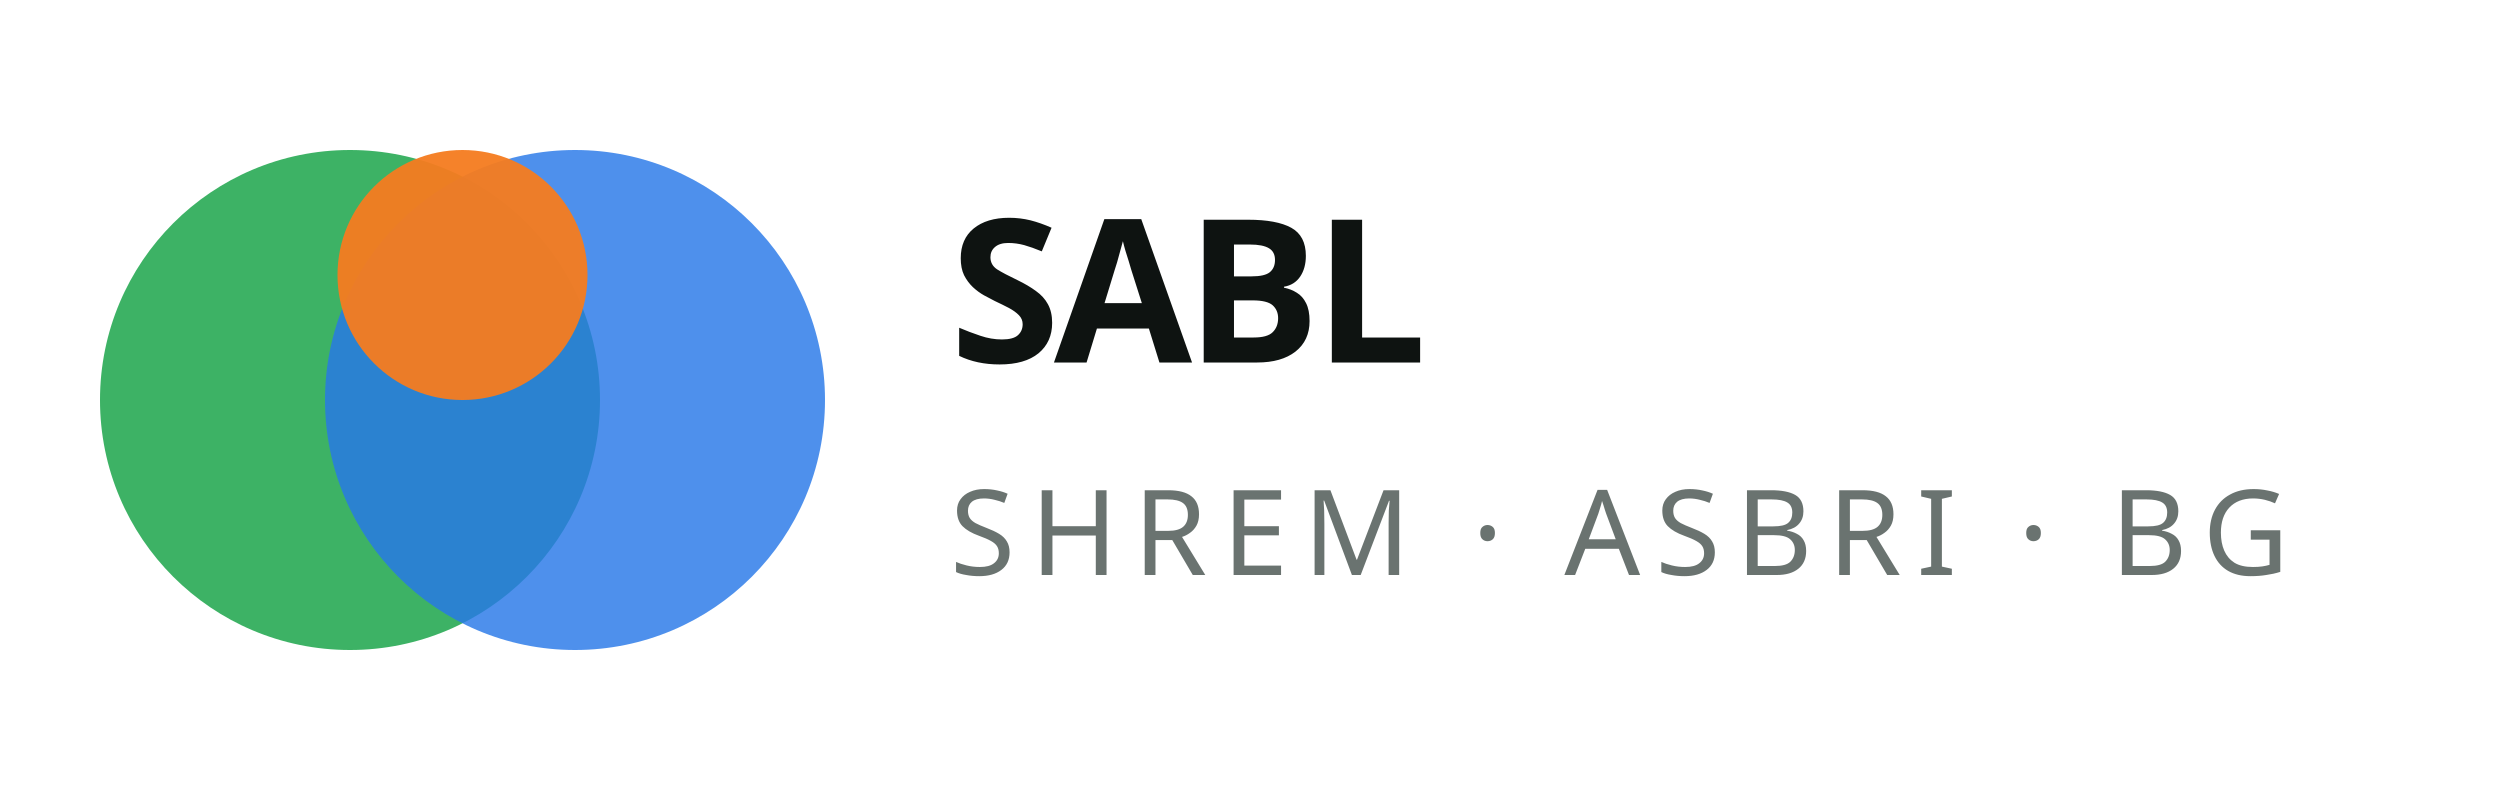
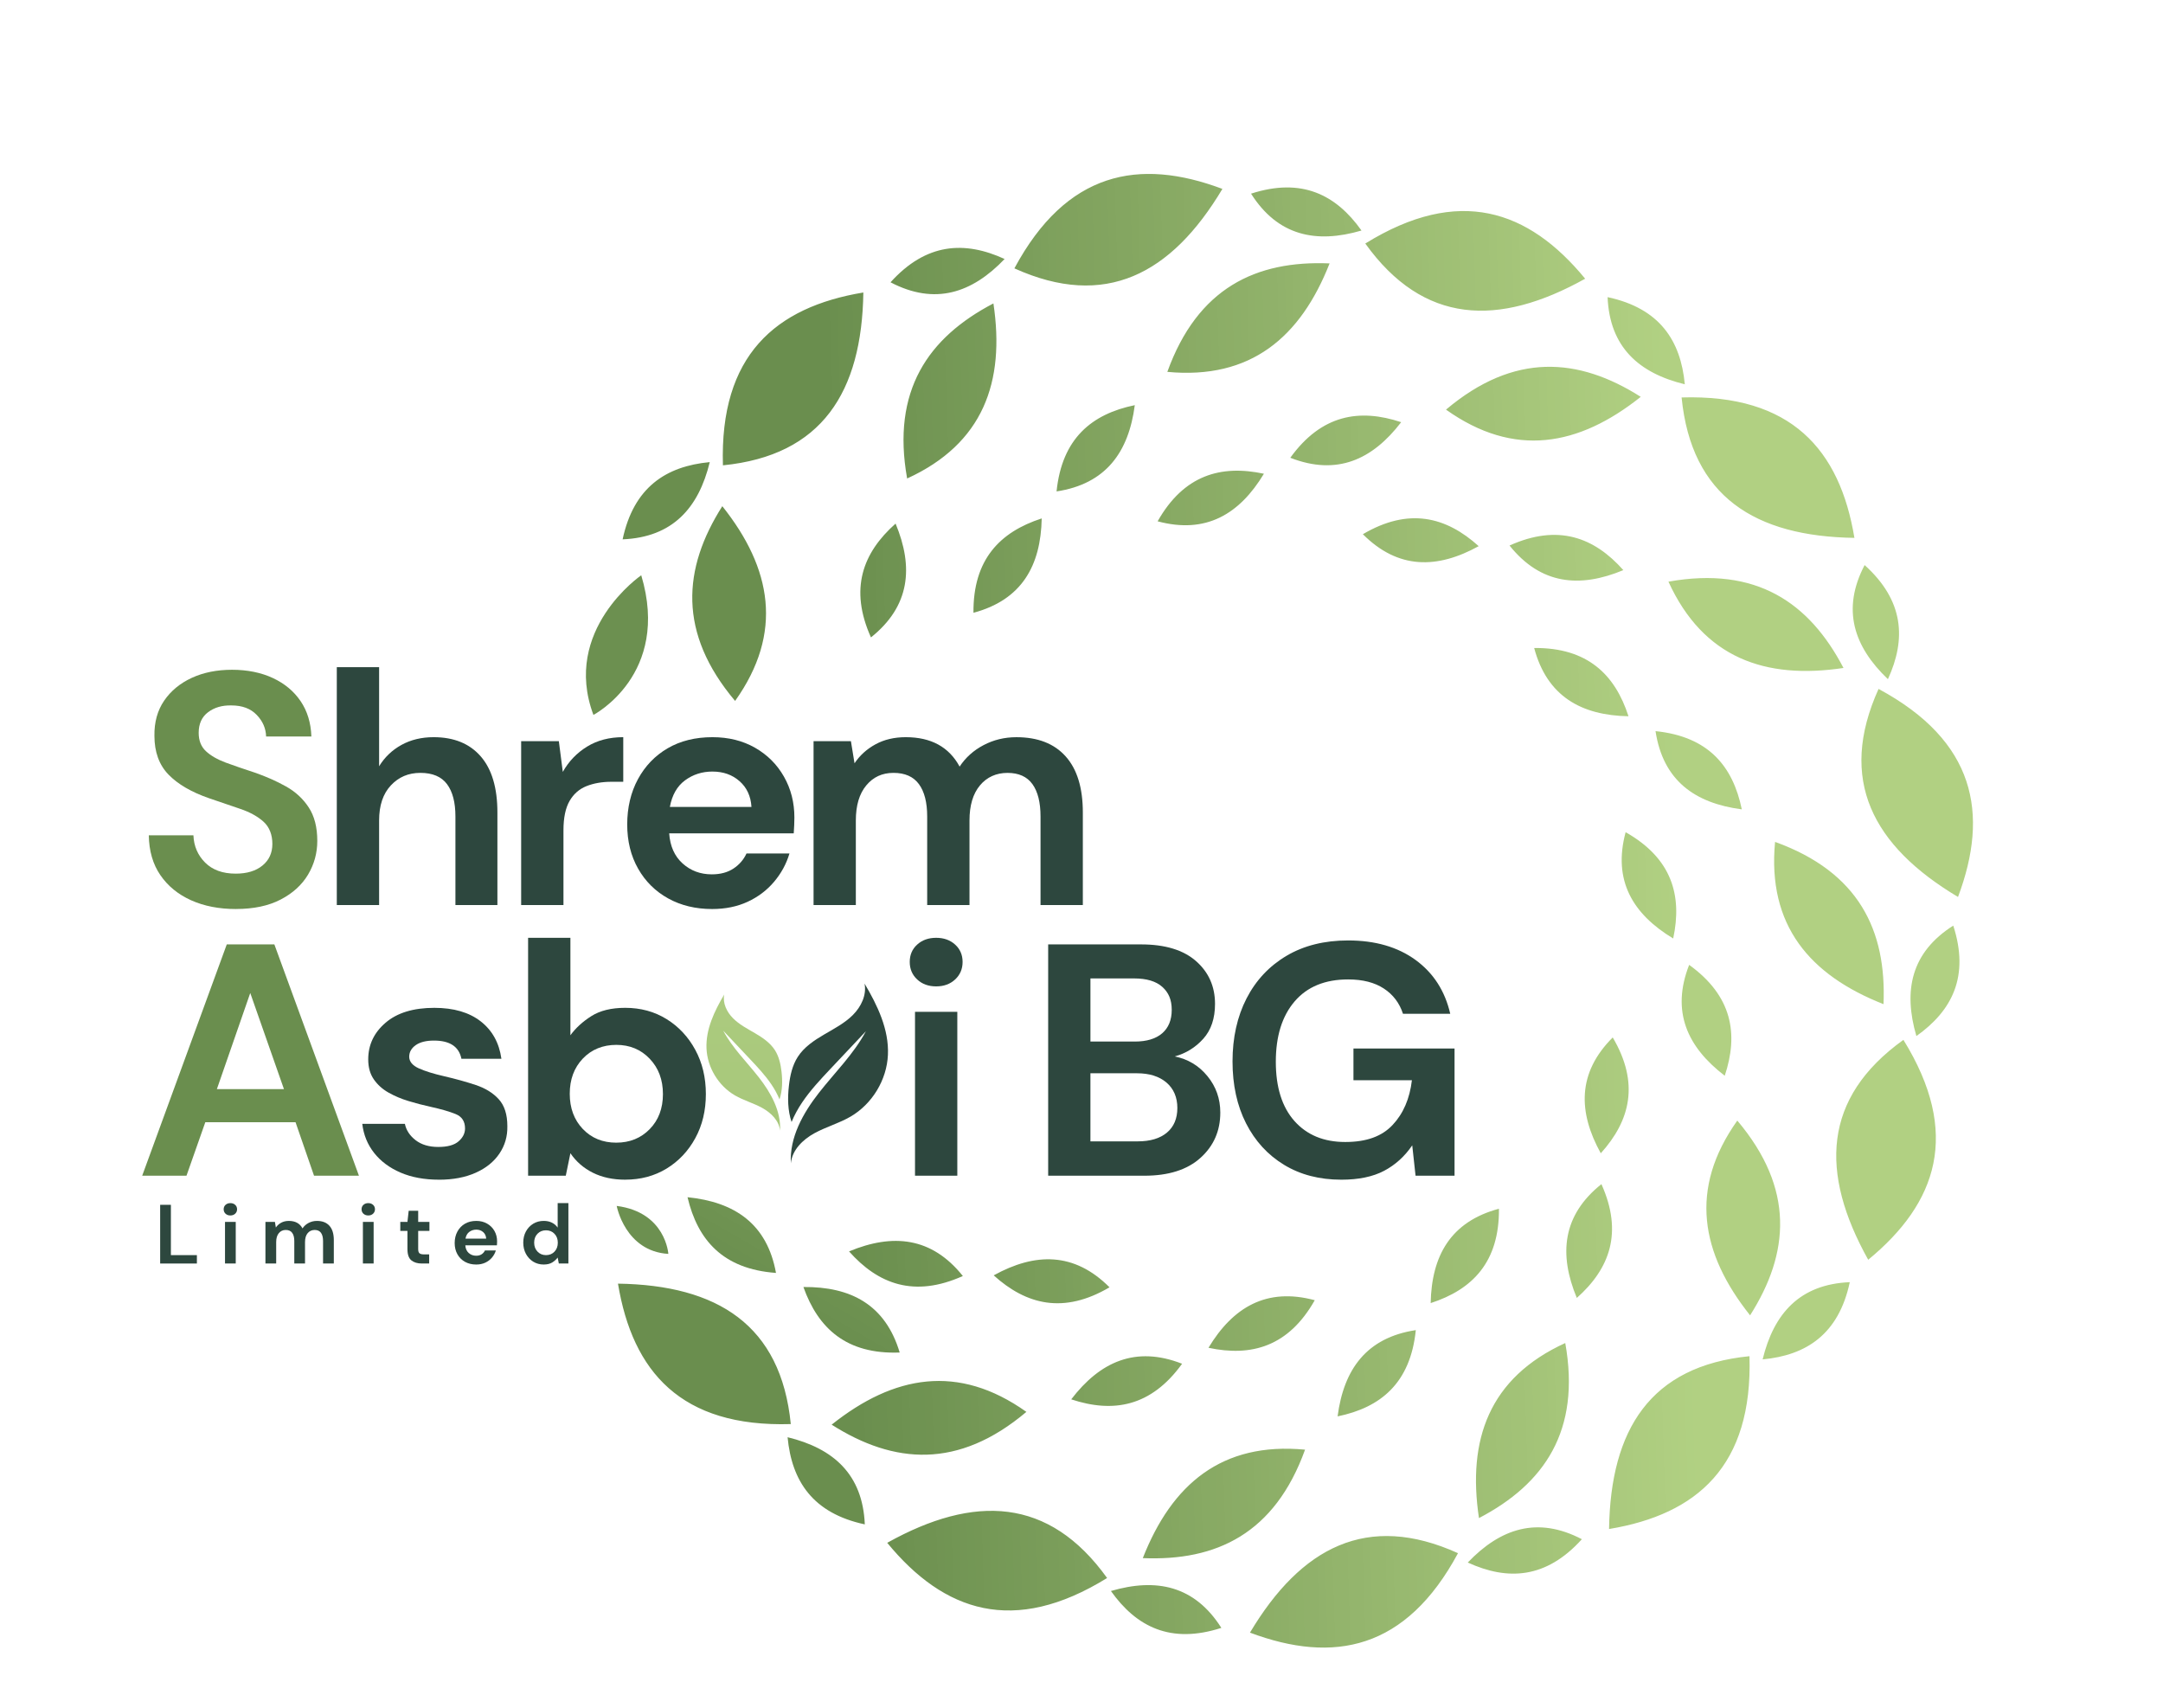
- <svg xmlns="http://www.w3.org/2000/svg" viewBox="0 0 200 64" role="img" aria-label="SABL logo">
-   <g>
-     <circle cx="28" cy="32" r="20" fill="#23A850" opacity="0.88" />
-     <circle cx="46" cy="32" r="20" fill="#2778E8" opacity="0.82" />
-     <circle cx="37" cy="22" r="10" fill="#F57C1F" opacity="0.95" />
+ <svg xmlns="http://www.w3.org/2000/svg" xmlns:xlink="http://www.w3.org/1999/xlink" id="Layer_1" data-name="Layer 1" viewBox="220 360 1520 1200">
+   <defs>
+     <style>
+       .cls-1 {
+         clip-path: url(#clippath-6);
+       }
+ 
+       .cls-2 {
+         clip-path: url(#clippath-7);
+       }
+ 
+       .cls-3 {
+         clip-path: url(#clippath-4);
+       }
+ 
+       .cls-4 {
+         fill: url(#linear-gradient-2);
+       }
+ 
+       .cls-5 {
+         clip-path: url(#clippath-9);
+       }
+ 
+       .cls-6 {
+         clip-path: url(#clippath-10);
+       }
+ 
+       .cls-7 {
+         clip-path: url(#clippath-11);
+       }
+ 
+       .cls-8 {
+         fill: none;
+       }
+ 
+       .cls-9 {
+         fill: url(#linear-gradient-4);
+       }
+ 
+       .cls-10 {
+         fill: #6c9050;
+       }
+ 
+       .cls-11 {
+         fill: url(#linear-gradient-3);
+       }
+ 
+       .cls-12 {
+         clip-path: url(#clippath-1);
+       }
+ 
+       .cls-13 {
+         fill: url(#linear-gradient-5);
+       }
+ 
+       .cls-14 {
+         clip-path: url(#clippath-5);
+       }
+ 
+       .cls-15 {
+         clip-path: url(#clippath-8);
+       }
+ 
+       .cls-16 {
+         clip-path: url(#clippath-3);
+       }
+ 
+       .cls-17 {
+         clip-path: url(#clippath-12);
+       }
+ 
+       .cls-18 {
+         fill: url(#linear-gradient-6);
+       }
+ 
+       .cls-19 {
+         clip-path: url(#clippath-2);
+       }
+ 
+       .cls-20 {
+         fill: #6a8e4e;
+       }
+ 
+       .cls-21 {
+         fill: #2d473e;
+       }
+ 
+       .cls-22 {
+         clip-path: url(#clippath-13);
+       }
+ 
+       .cls-23 {
+         fill: url(#linear-gradient);
+       }
+ 
+       .cls-24 {
+         clip-path: url(#clippath);
+       }
+     </style>
+     <clipPath id="clippath">
+       <rect class="cls-8" x="570.74" y="482.23" width="1035.92" height="1035.85" />
+     </clipPath>
+     <clipPath id="clippath-1">
+       <path class="cls-8" d="M1126.73,681.67c21.87-30.32,48.57-34.76,77.91-25.01-20.21,26.42-45.22,37.8-77.91,25.01M1236.15,647.84c47.88-40.39,93.1-36.77,136.85-8.99-43.6,34.73-88.88,43.1-136.85,8.99ZM1401.71,639.28c77.1-2.33,111.17,36.74,121.44,98.68-69.89-1.03-114.54-29.02-121.44-98.68ZM1530.32,757.07c27.75,25.04,29.27,52.06,16.37,80.17-24.05-22.97-32.65-49.06-16.37-80.17ZM1280.79,743.33c34.1-15.33,59.44-5.83,79.98,17.29-30.72,12.78-58.06,10.14-79.98-17.29ZM1392.46,768.73c61.66-11.04,99.01,14.71,123.01,60.64-55.12,8.28-98.53-7.11-123.01-60.64ZM1540.12,844.1c67.93,36.53,77.9,87.41,55.83,146.19-60.02-35.84-84.69-82.4-55.83-146.19ZM1592.61,1010.42c11.51,35.56-.69,59.72-25.91,77.61-9.34-31.92-3.74-58.81,25.91-77.61ZM1177.72,735.38c32.21-18.97,58.44-12.32,81.4,8.4-29.12,16.08-56.59,16.45-81.4-8.4ZM1383.39,873.76c37.19,3.78,54.39,24.67,60.62,54.97-32.98-4.3-55.35-20.26-60.62-54.97ZM1467.39,951.59c58.92,21.27,78.39,62.24,76.21,114.02-51.88-20.4-81.77-55.42-76.21-114.02ZM1557.58,1090.7c40.57,65.6,23.76,114.64-24.74,154.52-34.05-61.05-32.14-113.71,24.74-154.52ZM1519.89,1260.97c-7.81,36.55-30.45,51.37-61.24,54.26,7.86-32.32,26.16-52.8,61.24-54.26ZM1298.1,815.34c37.38-.33,56.77,18.55,66.29,47.97-33.26-.64-57.23-14.04-66.29-47.97ZM1407.02,1038c30.32,21.87,34.77,48.57,25.01,77.91-26.42-20.21-37.8-45.22-25.01-77.91ZM1440.85,1147.42c40.39,47.88,36.77,93.1,8.99,136.85-34.73-43.6-43.1-88.88-8.99-136.85ZM1449.41,1312.98c2.33,77.1-36.74,111.17-98.68,121.44,1.03-69.9,29.01-114.54,98.68-121.44ZM1331.62,1441.59c-25.04,27.75-52.06,29.27-80.17,16.38,22.97-24.05,49.06-32.65,80.17-16.38ZM1362.37,944.77c32.54,18.41,39.89,44.44,33.43,74.69-28.48-17.18-42.55-40.78-33.43-74.69ZM1345.36,1192.07c15.32,34.09,5.82,59.44-17.29,79.97-12.78-30.71-10.14-58.06,17.29-79.97ZM1319.95,1303.73c11.04,61.66-14.71,99.02-60.64,123.01-8.27-55.12,7.11-98.53,60.64-123.01ZM1244.58,1451.4c-36.53,67.94-87.41,77.9-146.19,55.83,35.84-60.02,82.41-84.69,146.19-55.83ZM1078.28,1503.89c-35.56,11.51-59.72-.69-77.61-25.91,31.92-9.35,58.8-3.76,77.61,25.91ZM1353.31,1089c18.97,32.21,12.32,58.43-8.4,81.4-16.07-29.12-16.45-56.59,8.4-81.4ZM1214.93,1294.66c-3.78,37.19-24.67,54.39-54.96,60.61,4.29-32.98,20.26-55.35,54.96-60.61ZM1137.1,1378.66c-21.28,58.92-62.25,78.39-114.02,76.21,20.4-51.88,55.42-81.77,114.02-76.21ZM997.99,1468.85c-65.6,40.57-114.65,23.77-154.52-24.73,61.05-34.06,113.71-32.15,154.52,24.73ZM827.72,1431.16c-36.56-7.81-51.37-30.46-54.26-61.24,32.32,7.86,52.8,26.16,54.26,61.24ZM1273.35,1209.37c.33,37.38-18.54,56.77-47.97,66.3.64-33.26,14.05-57.24,47.97-66.3ZM1050.69,1318.29c-21.87,30.32-48.57,34.76-77.91,25.01,20.22-26.42,45.21-37.8,77.91-25.01ZM941.27,1352.11c-47.88,40.4-93.09,36.78-136.85,8.99,43.6-34.73,88.89-43.1,136.85-8.99ZM775.71,1360.68c-77.11,2.33-111.17-36.74-121.44-98.68,69.89,1.03,114.54,29.02,121.44,98.68ZM647.1,1242.9c-27.75-25.04-29.27-52.06-16.37-80.17,24.05,22.97,32.65,49.06,16.37,80.17ZM1143.92,1273.64c-18.4,32.54-44.45,39.89-74.69,33.43,17.18-28.48,40.78-42.55,74.69-33.43ZM896.62,1256.64c-34.09,15.32-59.44,5.82-79.97-17.3,30.71-12.77,58.05-10.14,79.97,17.3ZM784.96,1231.22c-61.67,11.05-99.02-14.7-123.01-60.64,55.12-8.27,98.53,7.11,123.01,60.64ZM637.3,1155.85c-67.94-36.53-77.91-87.4-55.83-146.18,60.01,35.84,84.68,82.4,55.83,146.18ZM584.81,989.55c-11.52-35.56.68-59.72,25.91-77.62,9.35,31.92,3.74,58.81-25.91,77.62ZM999.69,1264.57c-32.2,18.97-58.43,12.33-81.39-8.39,29.12-16.07,56.59-16.45,81.39,8.39ZM794.03,1126.21c-37.19-3.78-54.39-24.68-60.61-54.97,32.98,4.3,55.35,20.25,60.61,54.97ZM710.04,1048.36c-58.93-21.26-78.4-62.24-76.21-114.02,51.88,20.4,81.76,55.42,76.21,114.02ZM619.84,909.26c-40.58-65.6-23.77-114.65,24.73-154.51,34.05,61.05,32.15,113.7-24.73,154.51ZM657.53,738.99c7.81-36.56,30.45-51.38,61.24-54.27-7.86,32.32-26.16,52.81-61.24,54.27ZM879.32,1184.61c-37.38.34-56.77-18.54-66.29-47.96,33.24.64,57.23,14.04,66.29,47.96ZM770.4,961.96c-30.31-21.87-34.76-48.57-25.01-77.91,26.42,20.21,37.8,45.21,25.01,77.91ZM736.58,852.54c-40.41-47.88-36.78-93.1-8.99-136.85,34.73,43.6,43.1,88.89,8.99,136.85ZM728.02,686.98c-2.34-77.11,36.73-111.17,98.68-121.45-1.04,69.9-29.02,114.55-98.68,121.45ZM845.8,558.37c25.04-27.75,52.06-29.27,80.17-16.38-22.97,24.06-49.06,32.65-80.17,16.38ZM815.06,1055.19c-32.54-18.4-39.9-44.45-33.44-74.69,28.47,17.18,42.55,40.78,33.44,74.69ZM832.05,807.9c-15.32-34.09-5.82-59.44,17.3-79.98,12.78,30.71,10.14,58.06-17.3,79.98ZM857.47,696.23c-11.05-61.67,14.7-99.02,60.63-123.02,8.28,55.13-7.11,98.53-60.63,123.02ZM932.84,548.57c36.52-67.94,87.4-77.91,146.18-55.83-35.84,60.01-82.4,84.69-146.18,55.83ZM1099.15,496.08c35.56-11.51,59.72.69,77.61,25.91-31.92,9.35-58.81,3.75-77.61-25.91ZM824.12,910.97c-18.98-32.21-12.33-58.44,8.39-81.4,16.07,29.11,16.45,56.59-8.39,81.4ZM962.48,705.31c3.78-37.19,24.68-54.39,54.97-60.61-4.29,32.97-20.26,55.35-54.97,60.61ZM1040.32,621.31c21.27-58.93,62.24-78.4,114.02-76.22-20.4,51.89-55.43,81.77-114.02,76.22ZM1179.43,531.12c65.6-40.58,114.64-23.78,154.51,24.73-61.04,34.05-113.7,32.14-154.51-24.73ZM1349.7,568.8c36.55,7.81,51.37,30.46,54.26,61.24-32.32-7.86-52.81-26.16-54.26-61.24ZM904.08,790.59c-.34-37.38,18.54-56.77,47.96-66.3-.64,33.25-14.05,57.24-47.96,66.3ZM1033.5,726.32c18.41-32.54,44.44-39.89,74.69-33.43-17.18,28.48-40.78,42.54-74.69,33.43Z" />
+     </clipPath>
+     <linearGradient id="linear-gradient" x1="547.35" y1="770.04" x2="1614.77" y2="736.66" gradientUnits="userSpaceOnUse">
+       <stop offset="0" stop-color="#6a8e4e" />
+       <stop offset=".03" stop-color="#6a8e4e" />
+       <stop offset=".12" stop-color="#6a8e4e" />
+       <stop offset=".19" stop-color="#6a8e4e" />
+       <stop offset=".22" stop-color="#6a8e4e" />
+       <stop offset=".23" stop-color="#6a8e4e" />
+       <stop offset=".24" stop-color="#6a8e4e" />
+       <stop offset=".25" stop-color="#6b8f4f" />
+       <stop offset=".25" stop-color="#6b8f4f" />
+       <stop offset=".25" stop-color="#6c904f" />
+       <stop offset=".26" stop-color="#6c9050" />
+       <stop offset=".26" stop-color="#6d9150" />
+       <stop offset=".27" stop-color="#6d9150" />
+       <stop offset=".27" stop-color="#6e9251" />
+       <stop offset=".27" stop-color="#6e9251" />
+       <stop offset=".28" stop-color="#6f9352" />
+       <stop offset=".28" stop-color="#6f9352" />
+       <stop offset=".29" stop-color="#709352" />
+       <stop offset=".29" stop-color="#709453" />
+       <stop offset=".29" stop-color="#719453" />
+       <stop offset=".3" stop-color="#719553" />
+       <stop offset=".3" stop-color="#729554" />
+       <stop offset=".3" stop-color="#729654" />
+       <stop offset=".31" stop-color="#739655" />
+       <stop offset=".31" stop-color="#739755" />
+       <stop offset=".32" stop-color="#749755" />
+       <stop offset=".32" stop-color="#749856" />
+       <stop offset=".32" stop-color="#759856" />
+       <stop offset=".33" stop-color="#759956" />
+       <stop offset=".33" stop-color="#769957" />
+       <stop offset=".34" stop-color="#769a57" />
+       <stop offset=".34" stop-color="#779a57" />
+       <stop offset=".34" stop-color="#779a58" />
+       <stop offset=".35" stop-color="#789b58" />
+       <stop offset=".35" stop-color="#789b59" />
+       <stop offset=".36" stop-color="#799c59" />
+       <stop offset=".36" stop-color="#799c59" />
+       <stop offset=".36" stop-color="#7a9d5a" />
+       <stop offset=".37" stop-color="#7a9d5a" />
+       <stop offset=".37" stop-color="#7b9e5a" />
+       <stop offset=".38" stop-color="#7b9e5b" />
+       <stop offset=".38" stop-color="#7c9f5b" />
+       <stop offset=".38" stop-color="#7c9f5c" />
+       <stop offset=".39" stop-color="#7da05c" />
+       <stop offset=".39" stop-color="#7da05c" />
+       <stop offset=".39" stop-color="#7ea15d" />
+       <stop offset=".4" stop-color="#7fa15d" />
+       <stop offset=".4" stop-color="#7fa25d" />
+       <stop offset=".41" stop-color="#80a25e" />
+       <stop offset=".41" stop-color="#80a25e" />
+       <stop offset=".41" stop-color="#81a35e" />
+       <stop offset=".42" stop-color="#81a35f" />
+       <stop offset=".42" stop-color="#82a45f" />
+       <stop offset=".43" stop-color="#82a460" />
+       <stop offset=".43" stop-color="#83a560" />
+       <stop offset=".43" stop-color="#83a560" />
+       <stop offset=".44" stop-color="#84a661" />
+       <stop offset=".44" stop-color="#84a661" />
+       <stop offset=".45" stop-color="#85a761" />
+       <stop offset=".45" stop-color="#85a762" />
+       <stop offset=".45" stop-color="#86a862" />
+       <stop offset=".46" stop-color="#86a863" />
+       <stop offset=".46" stop-color="#87a963" />
+       <stop offset=".46" stop-color="#87a963" />
+       <stop offset=".47" stop-color="#88aa64" />
+       <stop offset=".47" stop-color="#88aa64" />
+       <stop offset=".48" stop-color="#89aa64" />
+       <stop offset=".48" stop-color="#89ab65" />
+       <stop offset=".48" stop-color="#8aab65" />
+       <stop offset=".49" stop-color="#8aac66" />
+       <stop offset=".49" stop-color="#8bac66" />
+       <stop offset=".5" stop-color="#8bad66" />
+       <stop offset=".5" stop-color="#8cad67" />
+       <stop offset=".5" stop-color="#8cae67" />
+       <stop offset=".51" stop-color="#8dae67" />
+       <stop offset=".51" stop-color="#8daf68" />
+       <stop offset=".52" stop-color="#8eaf68" />
+       <stop offset=".52" stop-color="#8eb068" />
+       <stop offset=".52" stop-color="#8fb069" />
+       <stop offset=".53" stop-color="#8fb169" />
+       <stop offset=".53" stop-color="#90b16a" />
+       <stop offset=".54" stop-color="#90b16a" />
+       <stop offset=".54" stop-color="#91b26a" />
+       <stop offset=".54" stop-color="#91b26b" />
+       <stop offset=".55" stop-color="#92b36b" />
+       <stop offset=".55" stop-color="#92b36b" />
+       <stop offset=".55" stop-color="#93b46c" />
+       <stop offset=".56" stop-color="#93b46c" />
+       <stop offset=".56" stop-color="#94b56d" />
+       <stop offset=".57" stop-color="#94b56d" />
+       <stop offset=".57" stop-color="#95b66d" />
+       <stop offset=".57" stop-color="#95b66e" />
+       <stop offset=".58" stop-color="#96b76e" />
+       <stop offset=".58" stop-color="#96b76e" />
+       <stop offset=".59" stop-color="#97b86f" />
+       <stop offset=".59" stop-color="#97b86f" />
+       <stop offset=".59" stop-color="#98b970" />
+       <stop offset=".6" stop-color="#98b970" />
+       <stop offset=".6" stop-color="#99b970" />
+       <stop offset=".61" stop-color="#99ba71" />
+       <stop offset=".61" stop-color="#9aba71" />
+       <stop offset=".61" stop-color="#9abb71" />
+       <stop offset=".62" stop-color="#9bbb72" />
+       <stop offset=".62" stop-color="#9bbc72" />
+       <stop offset=".62" stop-color="#9cbc72" />
+       <stop offset=".63" stop-color="#9cbd73" />
+       <stop offset=".63" stop-color="#9dbd73" />
+       <stop offset=".64" stop-color="#9dbe74" />
+       <stop offset=".64" stop-color="#9ebe74" />
+       <stop offset=".64" stop-color="#9ebf74" />
+       <stop offset=".65" stop-color="#9fbf75" />
+       <stop offset=".65" stop-color="#9fc075" />
+       <stop offset=".66" stop-color="#a0c075" />
+       <stop offset=".66" stop-color="#a0c076" />
+       <stop offset=".66" stop-color="#a1c176" />
+       <stop offset=".67" stop-color="#a1c177" />
+       <stop offset=".67" stop-color="#a2c277" />
+       <stop offset=".68" stop-color="#a2c277" />
+       <stop offset=".68" stop-color="#a3c378" />
+       <stop offset=".68" stop-color="#a3c378" />
+       <stop offset=".69" stop-color="#a4c478" />
+       <stop offset=".69" stop-color="#a4c479" />
+       <stop offset=".7" stop-color="#a5c579" />
+       <stop offset=".7" stop-color="#a5c579" />
+       <stop offset=".7" stop-color="#a6c67a" />
+       <stop offset=".71" stop-color="#a6c67a" />
+       <stop offset=".71" stop-color="#a7c77b" />
+       <stop offset=".71" stop-color="#a7c77b" />
+       <stop offset=".72" stop-color="#a8c87b" />
+       <stop offset=".72" stop-color="#a8c87c" />
+       <stop offset=".73" stop-color="#a9c87c" />
+       <stop offset=".73" stop-color="#a9c97c" />
+       <stop offset=".73" stop-color="#aac97d" />
+       <stop offset=".74" stop-color="#aaca7d" />
+       <stop offset=".74" stop-color="#abca7e" />
+       <stop offset=".75" stop-color="#abcb7e" />
+       <stop offset=".75" stop-color="#accb7e" />
+       <stop offset=".75" stop-color="#accc7f" />
+       <stop offset=".76" stop-color="#adcc7f" />
+       <stop offset=".76" stop-color="#adcd7f" />
+       <stop offset=".77" stop-color="#aecd80" />
+       <stop offset=".77" stop-color="#aece80" />
+       <stop offset=".77" stop-color="#afce81" />
+       <stop offset=".78" stop-color="#afcf81" />
+       <stop offset=".78" stop-color="#b0cf81" />
+       <stop offset=".79" stop-color="#b0d082" />
+       <stop offset=".79" stop-color="#b1d082" />
+       <stop offset=".8" stop-color="#b1d082" />
+       <stop offset=".81" stop-color="#b1d082" />
+       <stop offset=".88" stop-color="#b1d082" />
+       <stop offset=".97" stop-color="#b1d082" />
+       <stop offset="1" stop-color="#b1d082" />
+     </linearGradient>
+     <linearGradient id="linear-gradient-2" x1="557.35" y1="1089.87" x2="1624.77" y2="1056.49" xlink:href="#linear-gradient" />
+     <linearGradient id="linear-gradient-3" x1="555.07" y1="1016.85" x2="1622.48" y2="983.46" xlink:href="#linear-gradient" />
+     <linearGradient id="linear-gradient-4" x1="560.97" y1="1205.7" x2="1628.39" y2="1172.31" xlink:href="#linear-gradient" />
+     <clipPath id="clippath-2">
+       <rect class="cls-8" x="669.33" y="1186.67" width="233.33" height="165.33" />
+     </clipPath>
+     <clipPath id="clippath-3">
+       <rect class="cls-8" x="754.13" y="1154.42" width="63" height="229" transform="translate(-704.16 1357.74) rotate(-61.65)" />
+     </clipPath>
+     <clipPath id="clippath-4">
+       <rect class="cls-8" x="526.95" y="601.92" width="1059" height="1036" transform="translate(-430.82 1517.84) rotate(-61.65)" />
+     </clipPath>
+     <clipPath id="clippath-5">
+       <rect class="cls-8" x="538.29" y="601.76" width="1036.07" height="1036.06" transform="translate(-430.78 1517.65) rotate(-61.65)" />
+     </clipPath>
+     <clipPath id="clippath-6">
+       <path class="cls-8" d="M794.15,935.2c-16.3-33.64-7.53-59.24,14.98-80.44,13.65,30.33,11.8,57.74-14.98,80.44M816.33,822.84c-12.81-61.32,11.85-99.39,57.07-124.7,9.86,54.86-4.28,98.69-57.07,124.7ZM887.42,673.08c34.56-68.96,85.13-80.39,144.52-60.02-34.1,61.02-79.93,87.02-144.52,60.02ZM1052.16,615.82c35.22-12.53,59.71-1.04,78.32,23.66-31.64,10.26-58.68,5.43-78.32-23.66ZM921.57,828.9c2.71-37.29,23.1-55.07,53.2-62.18-3.34,33.1-18.65,55.91-53.2,62.18ZM996.96,742.69c19.57-59.51,59.96-80.15,111.78-79.46-18.9,52.45-53.05,83.33-111.78,79.46ZM1133.41,648.53c64.41-42.44,113.91-27.05,155.16,20.28-60.04,35.8-112.73,35.4-155.16-20.28ZM1304.7,681.31c36.76,6.76,52.22,28.96,56,59.66-32.53-6.94-53.54-24.63-56-59.66ZM865.63,915.83c-1.4-37.36,16.91-57.28,46.05-67.65.32,33.26-12.4,57.61-46.05,67.65ZM1085.07,800.55c20.99-30.94,47.54-36.15,77.16-27.24-19.45,26.98-44.11,39.09-77.16,27.24ZM1193.46,763.58c46.7-41.75,92.01-39.43,136.53-12.93-42.58,35.97-87.6,45.65-136.53,12.93ZM1358.71,750.26c77-4.55,112.18,33.53,124.24,95.15-69.9.97-115.33-25.71-124.24-95.15ZM1490.67,864.3c28.46,24.23,30.74,51.19,18.67,79.66-24.71-22.27-34.05-48.1-18.67-79.66ZM993.16,847.86c17.46-33.05,43.28-41.15,73.7-35.56-16.36,28.96-39.54,43.7-73.7,35.56ZM1240.84,857.74c33.64-16.3,59.24-7.54,80.44,14.98-30.33,13.65-57.75,11.8-80.44-14.98ZM1353.2,879.92c61.32-12.8,99.4,11.86,124.7,57.08-54.86,9.86-98.69-4.28-124.7-57.08ZM1502.96,951.02c68.96,34.56,80.39,85.12,60.02,144.52-61.02-34.1-87.03-79.93-60.02-144.52ZM1560.22,1115.74c12.53,35.22,1.03,59.71-23.66,78.33-10.26-31.64-5.43-58.68,23.66-78.33ZM1137.59,852.77c31.65-19.9,58.06-14,81.6,6.05-28.65,16.91-56.09,18.08-81.6-6.05ZM1347.15,985.17c37.29,2.7,55.08,23.1,62.18,53.19-33.09-3.34-55.91-18.66-62.18-53.19ZM1433.35,1060.55c59.51,19.57,80.16,59.97,79.46,111.78-52.44-18.9-83.33-53.05-79.46-111.78ZM1527.52,1197.01c42.44,64.41,27.05,113.91-20.29,155.17-35.79-60.05-35.4-112.74,20.29-155.17ZM1494.74,1368.29c-6.76,36.77-28.97,52.23-59.66,56.01,6.93-32.54,24.62-53.54,59.66-56.01ZM1260.22,929.23c37.35-1.41,57.28,16.9,67.65,46.04-33.26.32-57.62-12.4-67.65-46.04ZM1375.49,1148.67c30.94,20.98,36.15,47.55,27.24,77.16-26.98-19.44-39.09-44.11-27.24-77.16ZM1412.46,1257.06c41.75,46.7,39.43,92.01,12.92,136.54-35.97-42.59-45.65-87.61-12.92-136.54ZM1425.78,1422.31c4.55,77-33.53,112.18-95.15,124.23-.98-69.9,25.71-115.33,95.15-124.23ZM1311.75,1554.26c-24.23,28.47-51.2,30.74-79.66,18.67,22.27-24.7,48.09-34.05,79.66-18.67ZM1328.18,1056.76c33.05,17.46,41.15,43.27,35.56,73.7-28.96-16.35-43.7-39.54-35.56-73.7ZM1318.3,1304.44c16.3,33.64,7.53,59.24-14.99,80.44-13.65-30.33-11.8-57.74,14.99-80.44ZM1296.11,1416.79c12.82,61.32-11.84,99.39-57.07,124.7-9.85-54.86,4.29-98.69,57.07-124.7ZM1225.03,1566.56c-34.56,68.96-85.12,80.39-144.52,60.02,34.09-61.02,79.93-87.03,144.52-60.02ZM1060.3,1623.81c-35.21,12.53-59.71,1.04-78.33-23.66,31.64-10.27,58.68-5.44,78.33,23.66ZM1323.27,1201.18c19.9,31.65,14,58.06-6.04,81.6-16.9-28.65-18.08-56.09,6.04-81.6ZM1190.88,1410.74c-2.7,37.28-23.1,55.07-53.2,62.17,3.34-33.09,18.65-55.91,53.2-62.17ZM1115.48,1496.94c-19.56,59.52-59.96,80.16-111.78,79.46,18.9-52.44,53.05-83.33,111.78-79.46ZM979.04,1591.1c-64.42,42.45-113.92,27.06-155.16-20.28,60.04-35.8,112.73-35.4,155.16,20.28ZM807.75,1558.32c-36.76-6.75-52.23-28.96-56-59.65,32.53,6.93,53.53,24.63,56,59.65ZM1246.81,1323.81c1.41,37.35-16.9,57.28-46.03,67.65-.32-33.26,12.39-57.61,46.03-67.65ZM1027.38,1439.09c-20.99,30.93-47.55,36.14-77.16,27.24,19.44-26.99,44.1-39.1,77.16-27.24ZM918.98,1476.05c-46.69,41.77-92.01,39.44-136.53,12.93,42.58-35.97,87.6-45.64,136.53-12.93ZM753.73,1489.36c-77,4.56-112.18-33.52-124.23-95.14,69.89-.98,115.33,25.71,124.23,95.14ZM621.79,1375.34c-28.46-24.23-30.76-51.19-18.68-79.67,24.71,22.27,34.05,48.1,18.68,79.67ZM1119.28,1391.77c-17.45,33.05-43.28,41.16-73.69,35.57,16.35-28.96,39.54-43.7,73.69-35.57ZM871.6,1381.9c-33.64,16.3-59.24,7.53-80.44-14.99,30.33-13.65,57.74-11.8,80.44,14.99ZM759.26,1359.7c-61.32,12.82-99.4-11.84-124.7-57.07,54.86-9.85,98.69,4.28,124.7,57.07ZM609.49,1288.61c-68.97-34.56-80.4-85.12-60.02-144.51,61.02,34.09,87.03,79.93,60.02,144.51ZM552.23,1123.89c-12.53-35.21-1.04-59.71,23.67-78.33,10.26,31.64,5.43,58.68-23.67,78.33ZM974.86,1386.86c-31.65,19.9-58.06,14.01-81.6-6.04,28.64-16.9,56.09-18.08,81.6,6.04ZM765.31,1254.47c-37.28-2.7-55.07-23.1-62.17-53.2,33.09,3.34,55.91,18.65,62.17,53.2ZM679.1,1179.08c-59.52-19.56-80.16-59.96-79.46-111.78,52.44,18.9,83.33,53.05,79.46,111.78ZM584.95,1042.63c-42.45-64.41-27.06-113.91,20.28-155.16,35.79,60.04,35.4,112.73-20.28,155.16ZM617.72,871.34c6.76-36.76,28.96-52.23,59.66-56-6.93,32.53-24.63,53.54-59.66,56ZM852.24,1310.4c-37.36,1.41-57.29-16.9-67.66-46.03,33.26-.32,57.61,12.39,67.66,46.03ZM736.95,1090.97c-30.93-20.99-36.14-47.55-27.24-77.16,26.98,19.44,39.09,44.1,27.24,77.16ZM699.99,982.58c-41.76-46.7-39.44-92.02-12.93-136.54,35.97,42.59,45.64,87.61,12.93,136.54ZM686.68,817.33c-4.56-77.01,33.52-112.18,95.14-124.23.98,69.89-25.71,115.32-95.14,124.23ZM800.7,685.38c24.23-28.45,51.2-30.74,79.67-18.67-22.27,24.71-48.1,34.05-79.67,18.67ZM784.28,1182.87c-33.05-17.45-41.16-43.28-35.57-73.69,28.96,16.35,43.71,39.55,35.57,73.69ZM789.17,1038.45c-19.9-31.65-14-58.06,6.05-81.6,16.91,28.65,18.08,56.09-6.05,81.6Z" />
+     </clipPath>
+     <clipPath id="clippath-7">
+       <rect class="cls-8" x="526.91" y="590.51" width="1058.63" height="1058.63" transform="translate(-430.85 1517.59) rotate(-61.65)" />
+     </clipPath>
+     <linearGradient id="linear-gradient-5" x1="1516.7" y1="1246.25" x2="2257.8" y2="1223.07" gradientTransform="translate(853.18 2066.26) rotate(-61.65) scale(.35 -.35)" gradientUnits="userSpaceOnUse">
+       <stop offset="0" stop-color="#6a8e4e" />
+       <stop offset=".03" stop-color="#6a8e4e" />
+       <stop offset=".25" stop-color="#6a8e4e" />
+       <stop offset=".38" stop-color="#6a8e4e" />
+       <stop offset=".44" stop-color="#6a8e4e" />
+       <stop offset=".47" stop-color="#6a8e4e" />
+       <stop offset=".5" stop-color="#6b8f4f" />
+       <stop offset=".53" stop-color="#6c9050" />
+       <stop offset=".56" stop-color="#6d9150" />
+       <stop offset=".59" stop-color="#6e9251" />
+       <stop offset=".62" stop-color="#6f9352" />
+       <stop offset=".66" stop-color="#709452" />
+       <stop offset=".69" stop-color="#719553" />
+       <stop offset=".72" stop-color="#729554" />
+       <stop offset=".75" stop-color="#739655" />
+       <stop offset=".78" stop-color="#749755" />
+       <stop offset=".81" stop-color="#759856" />
+       <stop offset=".84" stop-color="#769957" />
+       <stop offset=".88" stop-color="#779a58" />
+       <stop offset=".91" stop-color="#789b58" />
+       <stop offset=".94" stop-color="#799c59" />
+       <stop offset=".97" stop-color="#7a9d5a" />
+       <stop offset=".97" stop-color="#7b9d5a" />
+       <stop offset="1" stop-color="#7b9e5a" />
+     </linearGradient>
+     <clipPath id="clippath-8">
+       <rect class="cls-8" x="313.33" y="765.33" width="932" height="502.67" />
+     </clipPath>
+     <clipPath id="clippath-9">
+       <rect class="cls-8" x="773.33" y="1051.15" width="71.45" height="126.79" />
+     </clipPath>
+     <clipPath id="clippath-10">
+       <rect class="cls-8" x="716" y="1058.67" width="54.67" height="96" />
+     </clipPath>
+     <clipPath id="clippath-11">
+       <path class="cls-8" d="M728.93,1058.83c-1.21,6.07,1.82,12.33,6.2,16.7,4.37,4.38,9.96,7.29,15.31,10.41s10.67,6.68,14.04,11.88c2.93,4.53,4.11,9.94,4.73,15.3.74,6.48.64,13.29-1.43,19.41-1.5-3.68-3.45-7.21-5.68-10.49-4.37-6.48-9.75-12.2-15.11-17.88-6.26-6.64-12.51-13.28-18.77-19.92,6.47,12.15,16.52,21.92,25.01,32.77,8.49,10.84,15.72,23.78,14.93,37.53-.63-7.03-6.34-12.61-12.53-16.02-6.19-3.4-13.13-5.29-19.24-8.84-11.54-6.76-19.31-19.56-19.91-32.9-.6-13.49,5.56-26.32,12.45-37.94Z" />
+     </clipPath>
+     <linearGradient id="linear-gradient-6" x1="-845.79" y1="5129.69" x2="-845.79" y2="4370.2" gradientTransform="translate(636.34 1705.19) rotate(-180) scale(.13)" gradientUnits="userSpaceOnUse">
+       <stop offset="0" stop-color="#accc7f" />
+       <stop offset=".12" stop-color="#accb7e" />
+       <stop offset=".25" stop-color="#accb7e" />
+       <stop offset=".38" stop-color="#abca7e" />
+       <stop offset=".5" stop-color="#aaca7d" />
+       <stop offset=".62" stop-color="#aac97d" />
+       <stop offset=".75" stop-color="#a9c97c" />
+       <stop offset=".88" stop-color="#a9c87c" />
+       <stop offset="1" stop-color="#a8c87b" />
+     </linearGradient>
+     <clipPath id="clippath-12">
+       <rect class="cls-8" x="328" y="1190.67" width="309.33" height="76.21" />
+     </clipPath>
+     <clipPath id="clippath-13">
+       <rect class="cls-8" x="328" y="1190.67" width="309.33" height="77.33" />
+     </clipPath>
+   </defs>
+   <g class="cls-24">
+     <g class="cls-12">
+       <path class="cls-23" d="M622.86,767.12c.03-.11.08-.2.12-.3-.97-.32-1.95-.59-2.96-.81.37,1.17.75,2.34,1.15,3.5.35-.23.74-.42,1.16-.56.18-.61.34-1.22.53-1.82Z" />
+       <path class="cls-4" d="M1040.49,1084.18l-8.4,6.49c-2.1,1.01-4.21,1.99-6.32,2.98,1.14-.18,2.28-.37,3.42-.55,14.58-2.32,29.65-5.76,44.42-5.13,9.9.43,19.87,1.06,29.83,1.24-.53-1.3-1.07-2.59-1.61-3.88-3.96-9.33-8.21-18.89-13.69-27.3-.18-.19-.36-.38-.54-.57-.91-.25-1.83-.47-2.76-.67-5.76-.42-11.55-.47-17.32-.53-5.07-.05-10.13-.16-15.2-.28-.07,6.91-1.76,13.69-5.34,19.8-2.16,2.8-4.33,5.6-6.49,8.4Z" />
+       <path class="cls-11" d="M570.74,482.23v386.75c8.09-1.89,16.41-3.1,24.73-3.93-3.62-9.85-7.06-19.7-8.39-30.27-.44-3.49,3.53-5.35,6.33-4.82.61.12,1.21.25,1.81.39.19-17.52,1.2-35.16,6.6-51.91,1.3-4.02,7.67-5.02,9.34-1.02.12-.74.24-1.48.37-2.22.11-.58.29-1.07.52-1.5-1.4-3.97-2.66-7.98-3.75-12.02-.87-3.22,1.59-6.22,4.82-6.33,5.37-.17,10.37.84,15.01,2.7.03-.08.06-.15.09-.23.82-1.93,3.78-2.91,5.65-2.3.33.11.63.24.94.36.97-1.32,2.66-2.06,4.35-2.05,1.24-3.68,7.25-4.71,9.03-.86,2.54,5.5,5.8,10.53,9.27,15.44,1.39.14,2.74.87,3.68,2.36,3.11,4.94,5.98,10,8.69,15.15,2.42,3.79,4.62,7.72,6.38,11.93.23.55.32,1.09.32,1.61,4.47,9.58,8.56,19.36,12.63,29.13,1.96,4.69-5.17,8.36-8.36,4.86-.68-.75-1.38-1.5-2.07-2.26.24.75.49,1.5.72,2.25,1.23,3.92-2.61,6.8-6.15,6.15-.61-.11-1.22-.24-1.82-.37,5.6,3.86,10.49,9.64,13.97,14.17,3.11,4.05,6.01,8.23,8.77,12.51.63.04,1.25.08,1.88.12,17.92,1.07,35.62,3.91,53.31,6.8.28-.04.56-.07.84-.11,4.56-.63,9.11-1.25,13.66-1.92,4.41-1.19,8.82-1.65,13.23-1.41,2.9-5.78,6.97-10.75,12.14-14.64-3.13.52-6.29.93-9.48,1.2-5.07.44-6.64-6.99-2.52-9.32,5.83-3.29,11.81-6.25,17.87-9.06,4.94-3.87,10.82-6.42,17.31-7.63,2.71-.5,5.15,1.38,6.07,3.63.75-.85,1.5-1.71,2.26-2.56-3.53-2.19-2.61-9.12,2.71-9.34,2.24-.09,4.38.02,6.44.27,1.63-.54,3.5-.17,4.85.93,8.18,2.17,14.74,7.12,19.69,13.61,9.93-1.11,19.88-1.89,29.91-2.16,29.35-.78,59.64,1.45,88.19,8.48,23.86,5.87,50.35,17.23,66.03,37.33,29.16-.24,58.31.19,87.46,2.12,10.58.7,21.88,4.02,29.34,12.16,4.87,5.3,8.46,11.47,10.67,18.31,5.56,17.18-3.72,38.17-19.07,46.87-14.12,8-29.76,13.22-45.69,16.23,11.65,2.03,22.93,5.55,32.67,12.83,10.11,7.55,16.66,14.36,24.03,24.76,3.09,4.37,5.53,9.12,7.88,13.91,4.59,9.36,8.81,18.88,12.87,28.49,4.95,11.74,10.02,23.6,13.03,36.02,5.05,20.79,4.7,41.93-10.5,58.66-13.17,14.49-32.24,18.26-50.67,20.48-21.36,2.58-42.61-.11-63.99-.23-30.22,4.38-60.26,9.85-90.64,13.16-28.21,3.07-56.51,4.95-84.85,6.09.74.68,1.49,1.36,2.22,2.04,3.44,3.21.48,8.13-3.54,8.54-9.8,1-19.78-1.42-28.76-5.78-.87.45-1.74.9-2.62,1.33.03.06.06.11.1.17,2.23,4.1-2.52,9.86-6.84,6.84-1.15-.8-2.26-1.64-3.39-2.46-18.32,7.49-38.07,12.19-56.4,19.57.09.9.18,1.84.26,2.84.75,8.85-3.67,18.36-8.91,25.15-5.54,7.17-12.81,12.31-21.56,14.87-11.23,3.29-22.82,3.33-34.18.81-10.89-2.42-19.41-8.27-27.85-15.14-5.67-4.61-9.96-10.69-14.2-16.59-2.68-3.73-4.88-7.79-6.8-11.95-1.74-3.78-3.38-7.58-4.92-11.42-.82.11-1.63.23-2.45.35.34,1.92-.34,4.07-2.24,5.3-1.16.75-2.34,1.47-3.54,2.16,5.22-.54,8.53,6.09,3.54,9.16-.9.55-1.81,1.1-2.72,1.62.81,2.51-.66,5.97-3.33,6.97-1.4.52-2.8,1.03-4.2,1.53-1.24,8.51-4.98,16.51-11.47,22.99-5.18,5.14-11.28,8.7-18.31,10.67-7.35,1.98-14.71,1.98-22.06,0-12.13-1.92-24.31-3.9-36.2-7v255.49h1036.06V482.23H570.74Z" />
+       <path class="cls-9" d="M836.06,1191.45c-15.79,3.4-31.86,5.13-48,5.99.44,2.22.68,4.49.75,6.78,9.93-1.43,19.86-2.86,29.79-3.91.64-.07,1.21,0,1.73.15,6.38-2.1,12.72-4.28,18.95-6.72-.92-.75-1.82-1.53-2.74-2.29-.16,0-.32,0-.48,0Z" />
+     </g>
  </g>
-   <text x="76" y="29" font-family="DM Sans, system-ui, sans-serif" font-size="16" font-weight="800" fill="#0E1311" letter-spacing="-0.5">SABL</text>
-   <text x="76" y="46" font-family="DM Sans, system-ui, sans-serif" font-size="9.5" font-weight="500" fill="#6A7370" letter-spacing="1.2">SHREM · ASBRI · BG</text>
+   <g class="cls-19">
+     <g class="cls-16">
+       <g class="cls-3">
+         <g class="cls-14">
+           <g class="cls-1">
+             <g class="cls-2">
+               <path class="cls-13" d="M601.29,1313.99l247.87,133.75,120.81-223.89-247.88-133.75-120.81,223.89Z" />
+             </g>
+           </g>
+         </g>
+       </g>
+     </g>
+   </g>
+   <g class="cls-15">
+     <g>
+       <path class="cls-20" d="M385.88,998.76c-11.93,0-22.47-2.05-31.6-6.15-9.13-4.11-16.32-9.99-21.58-17.65-5.27-7.67-7.97-17-8.13-28h31.35c.3,7.6,3.05,13.99,8.23,19.17,5.19,5.18,12.35,7.77,21.48,7.77,7.9,0,14.17-1.9,18.81-5.69,4.64-3.79,6.96-8.86,6.96-15.21s-2.05-11.83-6.15-15.54c-4.1-3.72-9.56-6.74-16.38-9.06-6.81-2.32-14.08-4.8-21.81-7.44-12.54-4.33-22.1-9.9-28.69-16.71-6.57-6.82-9.85-15.88-9.85-27.17-.16-9.59,2.13-17.84,6.83-24.73,4.72-6.89,11.19-12.23,19.4-16.02s17.65-5.69,28.33-5.69,20.39,1.94,28.67,5.81c8.28,3.86,14.78,9.28,19.5,16.25,4.72,6.96,7.24,15.24,7.56,24.83h-31.81c-.16-5.72-2.36-10.79-6.63-15.21-4.25-4.42-10.18-6.63-17.77-6.63-6.5-.15-11.96,1.44-16.38,4.77-4.41,3.33-6.6,8.17-6.6,14.5,0,5.43,1.7,9.73,5.1,12.9,3.42,3.17,8.06,5.84,13.94,8.02,5.89,2.17,12.63,4.49,20.21,6.96,8.04,2.78,15.39,6.03,22.04,9.75,6.67,3.71,12.01,8.63,16.02,14.75,4.03,6.11,6.04,13.97,6.04,23.56,0,8.52-2.17,16.41-6.5,23.69-4.33,7.27-10.76,13.1-19.27,17.52-8.52,4.42-18.96,6.63-31.33,6.63Z" />
+       <path class="cls-21" d="M456.68,995.97v-167.17h29.73v69.65c3.88-6.34,9.09-11.34,15.67-14.98,6.58-3.64,14.13-5.46,22.65-5.46,14.23,0,25.26,4.49,33.08,13.48,7.82,8.97,11.73,22.13,11.73,39.46v65.02h-29.5v-62.23c0-9.9-1.97-17.48-5.92-22.75-3.95-5.26-10.18-7.9-18.69-7.9s-15.29,2.95-20.79,8.83c-5.49,5.88-8.23,14.08-8.23,24.6v59.44h-29.73Z" />
+       <path class="cls-21" d="M586.23,995.97v-115.17h26.48l2.79,21.6c4.18-7.43,9.86-13.35,17.06-17.77,7.19-4.42,15.67-6.63,25.42-6.63v31.35h-8.35c-6.5,0-12.31,1.01-17.42,3.02-5.11,2.02-9.1,5.5-11.96,10.46-2.86,4.95-4.29,11.83-4.29,20.65v52.48h-29.73Z" />
+       <path class="cls-21" d="M720.44,998.76c-11.61,0-21.91-2.48-30.88-7.44-8.97-4.96-16.02-11.92-21.13-20.9-5.11-8.97-7.67-19.34-7.67-31.1s2.51-22.53,7.54-31.81c5.04-9.29,12.01-16.53,20.9-21.71,8.9-5.19,19.4-7.79,31.48-7.79,11.29,0,21.27,2.48,29.94,7.44s15.44,11.74,20.31,20.33c4.88,8.58,7.31,18.14,7.31,28.67,0,1.7-.04,3.47-.13,5.33-.07,1.86-.18,3.8-.33,5.81h-87.52c.61,8.97,3.74,16.02,9.4,21.13,5.65,5.11,12.5,7.67,20.54,7.67,6.04,0,11.11-1.35,15.21-4.06,4.11-2.72,7.17-6.25,9.17-10.58h30.19c-2.17,7.28-5.77,13.9-10.79,19.85-5.03,5.96-11.22,10.65-18.58,14.06-7.35,3.4-15.67,5.1-24.96,5.1ZM720.69,902.16c-7.28,0-13.71,2.06-19.29,6.17-5.57,4.1-9.13,10.33-10.67,18.69h57.35c-.47-7.58-3.27-13.61-8.38-18.1-5.1-4.5-11.44-6.75-19.02-6.75Z" />
+       <path class="cls-21" d="M791.71,995.97v-115.17h26.25l2.54,15.56c3.72-5.57,8.64-10.02,14.75-13.35,6.11-3.33,13.19-5,21.25-5,17.8,0,30.42,6.89,37.85,20.67,4.17-6.34,9.77-11.38,16.81-15.08,7.05-3.72,14.76-5.58,23.1-5.58,15.03,0,26.56,4.49,34.6,13.48,8.05,8.97,12.08,22.13,12.08,39.46v65.02h-29.73v-62.23c0-9.9-1.9-17.48-5.69-22.75-3.79-5.26-9.64-7.9-17.52-7.9s-14.52,2.95-19.4,8.83c-4.88,5.88-7.31,14.08-7.31,24.6v59.44h-29.73v-62.23c0-9.9-1.94-17.48-5.81-22.75-3.86-5.26-9.81-7.9-17.85-7.9s-14.29,2.95-19.17,8.83c-4.88,5.88-7.31,14.08-7.31,24.6v59.44h-29.73Z" />
+       <path class="cls-20" d="M319.92,1186.16l59.44-162.54h33.44l59.44,162.54h-31.56l-13-37.6h-63.4l-13.23,37.6h-31.13ZM372.4,1125.33h47.15l-23.69-67.56-23.46,67.56Z" />
+       <path class="cls-21" d="M528.43,1188.95c-10.21,0-19.19-1.66-26.94-4.98-7.74-3.33-13.93-7.94-18.58-13.83-4.64-5.89-7.42-12.7-8.33-20.44h29.94c.93,4.49,3.44,8.32,7.54,11.5,4.11,3.17,9.42,4.75,15.92,4.75s11.26-1.31,14.27-3.94c3.03-2.64,4.54-5.66,4.54-9.06,0-4.94-2.18-8.3-6.52-10.08-4.33-1.79-10.37-3.53-18.1-5.23-4.95-1.08-9.97-2.4-15.08-3.94-5.11-1.55-9.8-3.53-14.06-5.94-4.25-2.4-7.7-5.5-10.33-9.29-2.63-3.79-3.94-8.47-3.94-14.04,0-10.22,4.06-18.81,12.19-25.77,8.13-6.97,19.54-10.46,34.25-10.46,13.63,0,24.5,3.18,32.63,9.52,8.13,6.35,12.96,15.1,14.52,26.25h-28.1c-1.71-8.51-8.14-12.77-19.27-12.77-5.57,0-9.87,1.08-12.9,3.25-3.02,2.17-4.52,4.88-4.52,8.13s2.24,6.11,6.73,8.13c4.5,2.02,10.46,3.87,17.88,5.56,8.05,1.86,15.45,3.92,22.19,6.17,6.73,2.24,12.11,5.56,16.13,9.98,4.03,4.42,6.04,10.72,6.04,18.92.15,7.13-1.71,13.56-5.58,19.29-3.86,5.72-9.43,10.21-16.71,13.46-7.28,3.25-15.87,4.88-25.77,4.88Z" />
+       <path class="cls-21" d="M659.38,1188.95c-8.67,0-16.25-1.63-22.75-4.88s-11.77-7.82-15.79-13.71l-3.25,15.79h-26.48v-167.17h29.73v68.48c3.71-5.09,8.61-9.58,14.73-13.46,6.13-3.88,14.06-5.81,23.81-5.81,10.83,0,20.51,2.64,29.02,7.9,8.51,5.27,15.24,12.47,20.19,21.6,4.96,9.13,7.44,19.49,7.44,31.1s-2.48,21.95-7.44,31c-4.95,9.06-11.68,16.18-20.19,21.38-8.52,5.18-18.19,7.77-29.02,7.77ZM653.11,1162.93c9.44,0,17.26-3.17,23.46-9.5,6.19-6.34,9.29-14.55,9.29-24.63s-3.1-18.33-9.29-24.83c-6.2-6.5-14.02-9.75-23.46-9.75s-17.45,3.22-23.56,9.65c-6.11,6.42-9.17,14.66-9.17,24.71s3.05,18.3,9.17,24.73c6.11,6.42,13.96,9.63,23.56,9.63Z" />
+       <path class="cls-21" d="M877.86,1053.12c-5.42,0-9.87-1.63-13.35-4.88-3.47-3.25-5.21-7.35-5.21-12.31s1.73-9,5.21-12.17c3.48-3.18,7.94-4.77,13.35-4.77s9.88,1.59,13.35,4.77c3.48,3.17,5.23,7.22,5.23,12.17s-1.74,9.06-5.23,12.31c-3.47,3.25-7.93,4.88-13.35,4.88ZM863,1186.16v-115.17h29.73v115.17h-29.73Z" />
+       <path class="cls-21" d="M956.58,1186.16v-162.54h65.25c16.86,0,29.74,3.91,38.65,11.73,8.9,7.82,13.35,17.85,13.35,30.08,0,10.21-2.75,18.38-8.25,24.5-5.49,6.11-12.18,10.25-20.08,12.42,9.29,1.85,16.95,6.45,22.98,13.81,6.04,7.35,9.06,15.9,9.06,25.65,0,12.85-4.65,23.45-13.94,31.81-9.28,8.36-22.43,12.54-39.46,12.54h-67.56ZM986.28,1091.89h31.13c8.36,0,14.78-1.93,19.27-5.79,4.48-3.88,6.73-9.38,6.73-16.5s-2.21-12.18-6.63-16.13c-4.41-3.96-11.02-5.94-19.83-5.94h-30.67v44.35ZM986.28,1162.02h33.21c8.82,0,15.67-2.05,20.54-6.15,4.89-4.11,7.33-9.88,7.33-17.31s-2.56-13.54-7.67-17.88c-5.11-4.33-12-6.5-20.67-6.5h-32.75v47.83Z" />
+       <path class="cls-21" d="M1162.51,1188.95c-15.32,0-28.71-3.48-40.17-10.44-11.46-6.97-20.36-16.69-26.71-29.15-6.33-12.47-9.5-26.98-9.5-43.54s3.28-31.46,9.85-44.23c6.58-12.78,15.95-22.76,28.1-29.96,12.15-7.19,26.58-10.79,43.29-10.79,19.04,0,34.83,4.57,47.38,13.71,12.54,9.13,20.67,21.74,24.38,37.83h-33.21c-2.47-7.58-6.96-13.5-13.46-17.75-6.5-4.26-14.86-6.4-25.08-6.4-16.25,0-28.79,5.15-37.6,15.44-8.82,10.29-13.23,24.42-13.23,42.38s4.36,31.85,13.1,41.69c8.75,9.82,20.63,14.73,35.65,14.73s25.81-3.98,33.31-11.96c7.51-7.97,12.04-18.46,13.58-31.46h-41.08v-22.29h71.04v89.4h-27.4l-2.33-21.35c-5.27,7.74-11.84,13.7-19.73,17.88-7.89,4.18-17.95,6.27-30.19,6.27Z" />
+       <g class="cls-5">
+         <path class="cls-21" d="M827.54,1051.15c1.6,8.01-2.41,16.28-8.18,22.05-5.77,5.78-13.16,9.61-20.2,13.73-7.05,4.13-14.1,8.82-18.52,15.69-3.85,5.97-5.43,13.13-6.23,20.19-1.01,8.57-.87,17.55,1.85,25.61,1.98-4.86,4.56-9.51,7.5-13.86,5.77-8.55,12.88-16.1,19.94-23.61,8.27-8.77,16.52-17.53,24.79-26.3-8.56,16.03-21.81,28.95-33.01,43.26-11.2,14.31-20.76,31.4-19.71,49.54.83-9.29,8.36-16.66,16.54-21.14,8.18-4.48,17.34-6.99,25.39-11.68,15.23-8.87,25.48-25.78,26.27-43.4.81-17.81-7.32-34.76-16.43-50.08Z" />
+       </g>
+       <g class="cls-6">
+         <g class="cls-7">
+           <path class="cls-18" d="M769.94,1058.83v95.7h-54.07v-95.7h54.07Z" />
+         </g>
+       </g>
+       <g class="cls-17">
+         <g class="cls-22">
+           <g>
+             <path class="cls-21" d="M332.55,1247.86v-41.25h7.54v35.35h18.27v5.9h-25.81Z" />
+             <path class="cls-21" d="M381.89,1214.09c-1.38,0-2.51-.41-3.4-1.23-.88-.83-1.31-1.88-1.31-3.13s.44-2.3,1.31-3.1c.89-.8,2.02-1.21,3.4-1.21s2.5.41,3.38,1.21c.89.81,1.33,1.84,1.33,3.1s-.45,2.29-1.33,3.13c-.88.82-2,1.23-3.38,1.23ZM378.12,1247.86v-29.23h7.54v29.23h-7.54Z" />
+             <path class="cls-21" d="M406.53,1247.86v-29.23h6.67l.65,3.94c.94-1.4,2.19-2.53,3.73-3.38,1.55-.84,3.35-1.27,5.4-1.27,4.53,0,7.73,1.75,9.6,5.25,1.07-1.61,2.49-2.89,4.27-3.83,1.79-.94,3.75-1.42,5.88-1.42,3.8,0,6.73,1.14,8.77,3.42,2.05,2.28,3.08,5.62,3.08,10.02v16.5h-7.56v-15.79c0-2.51-.48-4.44-1.44-5.77-.96-1.34-2.44-2.02-4.44-2.02s-3.7.75-4.94,2.25c-1.24,1.49-1.85,3.57-1.85,6.25v15.08h-7.54v-15.79c0-2.51-.49-4.44-1.48-5.77-.97-1.34-2.48-2.02-4.52-2.02s-3.64.75-4.88,2.25c-1.24,1.49-1.85,3.57-1.85,6.25v15.08h-7.54Z" />
+             <path class="cls-21" d="M478.79,1214.09c-1.38,0-2.51-.41-3.4-1.23-.88-.83-1.31-1.88-1.31-3.13s.44-2.3,1.31-3.1c.89-.8,2.02-1.21,3.4-1.21s2.5.41,3.38,1.21c.89.81,1.33,1.84,1.33,3.1s-.45,2.29-1.33,3.13c-.88.82-2,1.23-3.38,1.23ZM475.02,1247.86v-29.23h7.54v29.23h-7.54Z" />
+             <path class="cls-21" d="M516.45,1247.86c-3.07,0-5.53-.74-7.38-2.23-1.83-1.5-2.75-4.15-2.75-7.96v-12.73h-5.02v-6.31h5.02l.88-7.83h6.67v7.83h7.9v6.31h-7.9v12.77c0,1.42.3,2.4.9,2.94.61.53,1.67.79,3.17.79h3.65v6.42h-5.13Z" />
+             <path class="cls-21" d="M554.65,1248.57c-2.96,0-5.58-.63-7.85-1.88-2.28-1.26-4.06-3.03-5.35-5.31-1.29-2.28-1.94-4.91-1.94-7.9s.64-5.72,1.92-8.08c1.28-2.36,3.04-4.19,5.29-5.5,2.26-1.32,4.93-1.98,8-1.98,2.86,0,5.39.64,7.58,1.9,2.21,1.25,3.93,2.97,5.17,5.15,1.23,2.18,1.85,4.6,1.85,7.27,0,.43-.02.89-.04,1.35-.02.47-.04.97-.08,1.48h-22.21c.15,2.28.94,4.07,2.38,5.38,1.44,1.29,3.19,1.94,5.23,1.94,1.53,0,2.81-.34,3.85-1.02,1.04-.69,1.82-1.59,2.33-2.69h7.67c-.56,1.85-1.47,3.53-2.75,5.04-1.28,1.5-2.85,2.69-4.73,3.56-1.86.86-3.97,1.29-6.31,1.29ZM554.72,1224.05c-1.85,0-3.48.52-4.9,1.56s-2.32,2.63-2.71,4.75h14.54c-.11-1.93-.82-3.46-2.13-4.6-1.29-1.14-2.9-1.71-4.81-1.71Z" />
+             <path class="cls-21" d="M602.1,1248.57c-2.75,0-5.21-.67-7.38-2-2.16-1.33-3.86-3.16-5.13-5.48-1.25-2.32-1.88-4.95-1.88-7.9s.63-5.58,1.88-7.88c1.26-2.3,2.97-4.11,5.13-5.42,2.17-1.32,4.63-1.98,7.38-1.98,2.19,0,4.11.42,5.77,1.25,1.65.82,2.99,1.97,4.02,3.46v-17.21h7.54v42.44h-6.73l-.81-4.19c-.95,1.29-2.2,2.43-3.75,3.42-1.56.98-3.57,1.48-6.04,1.48ZM603.68,1241.96c2.44,0,4.44-.81,5.98-2.44,1.55-1.64,2.33-3.73,2.33-6.29s-.78-4.63-2.33-6.25c-1.54-1.64-3.54-2.46-5.98-2.46s-4.38.81-5.96,2.42c-1.57,1.61-2.35,3.7-2.35,6.25s.78,4.64,2.35,6.29c1.58,1.66,3.57,2.48,5.96,2.48Z" />
+           </g>
+         </g>
+       </g>
+     </g>
+   </g>
+   <path class="cls-10" d="M670.62,764.24s-55.98,38.35-33.6,98.12c0,0,54.5-28.32,33.6-98.12Z" />
+   <path class="cls-10" d="M653.37,1207.39s5.87,31.87,36.29,33.71c0,0-1.78-29.28-36.29-33.71Z" />
</svg>
